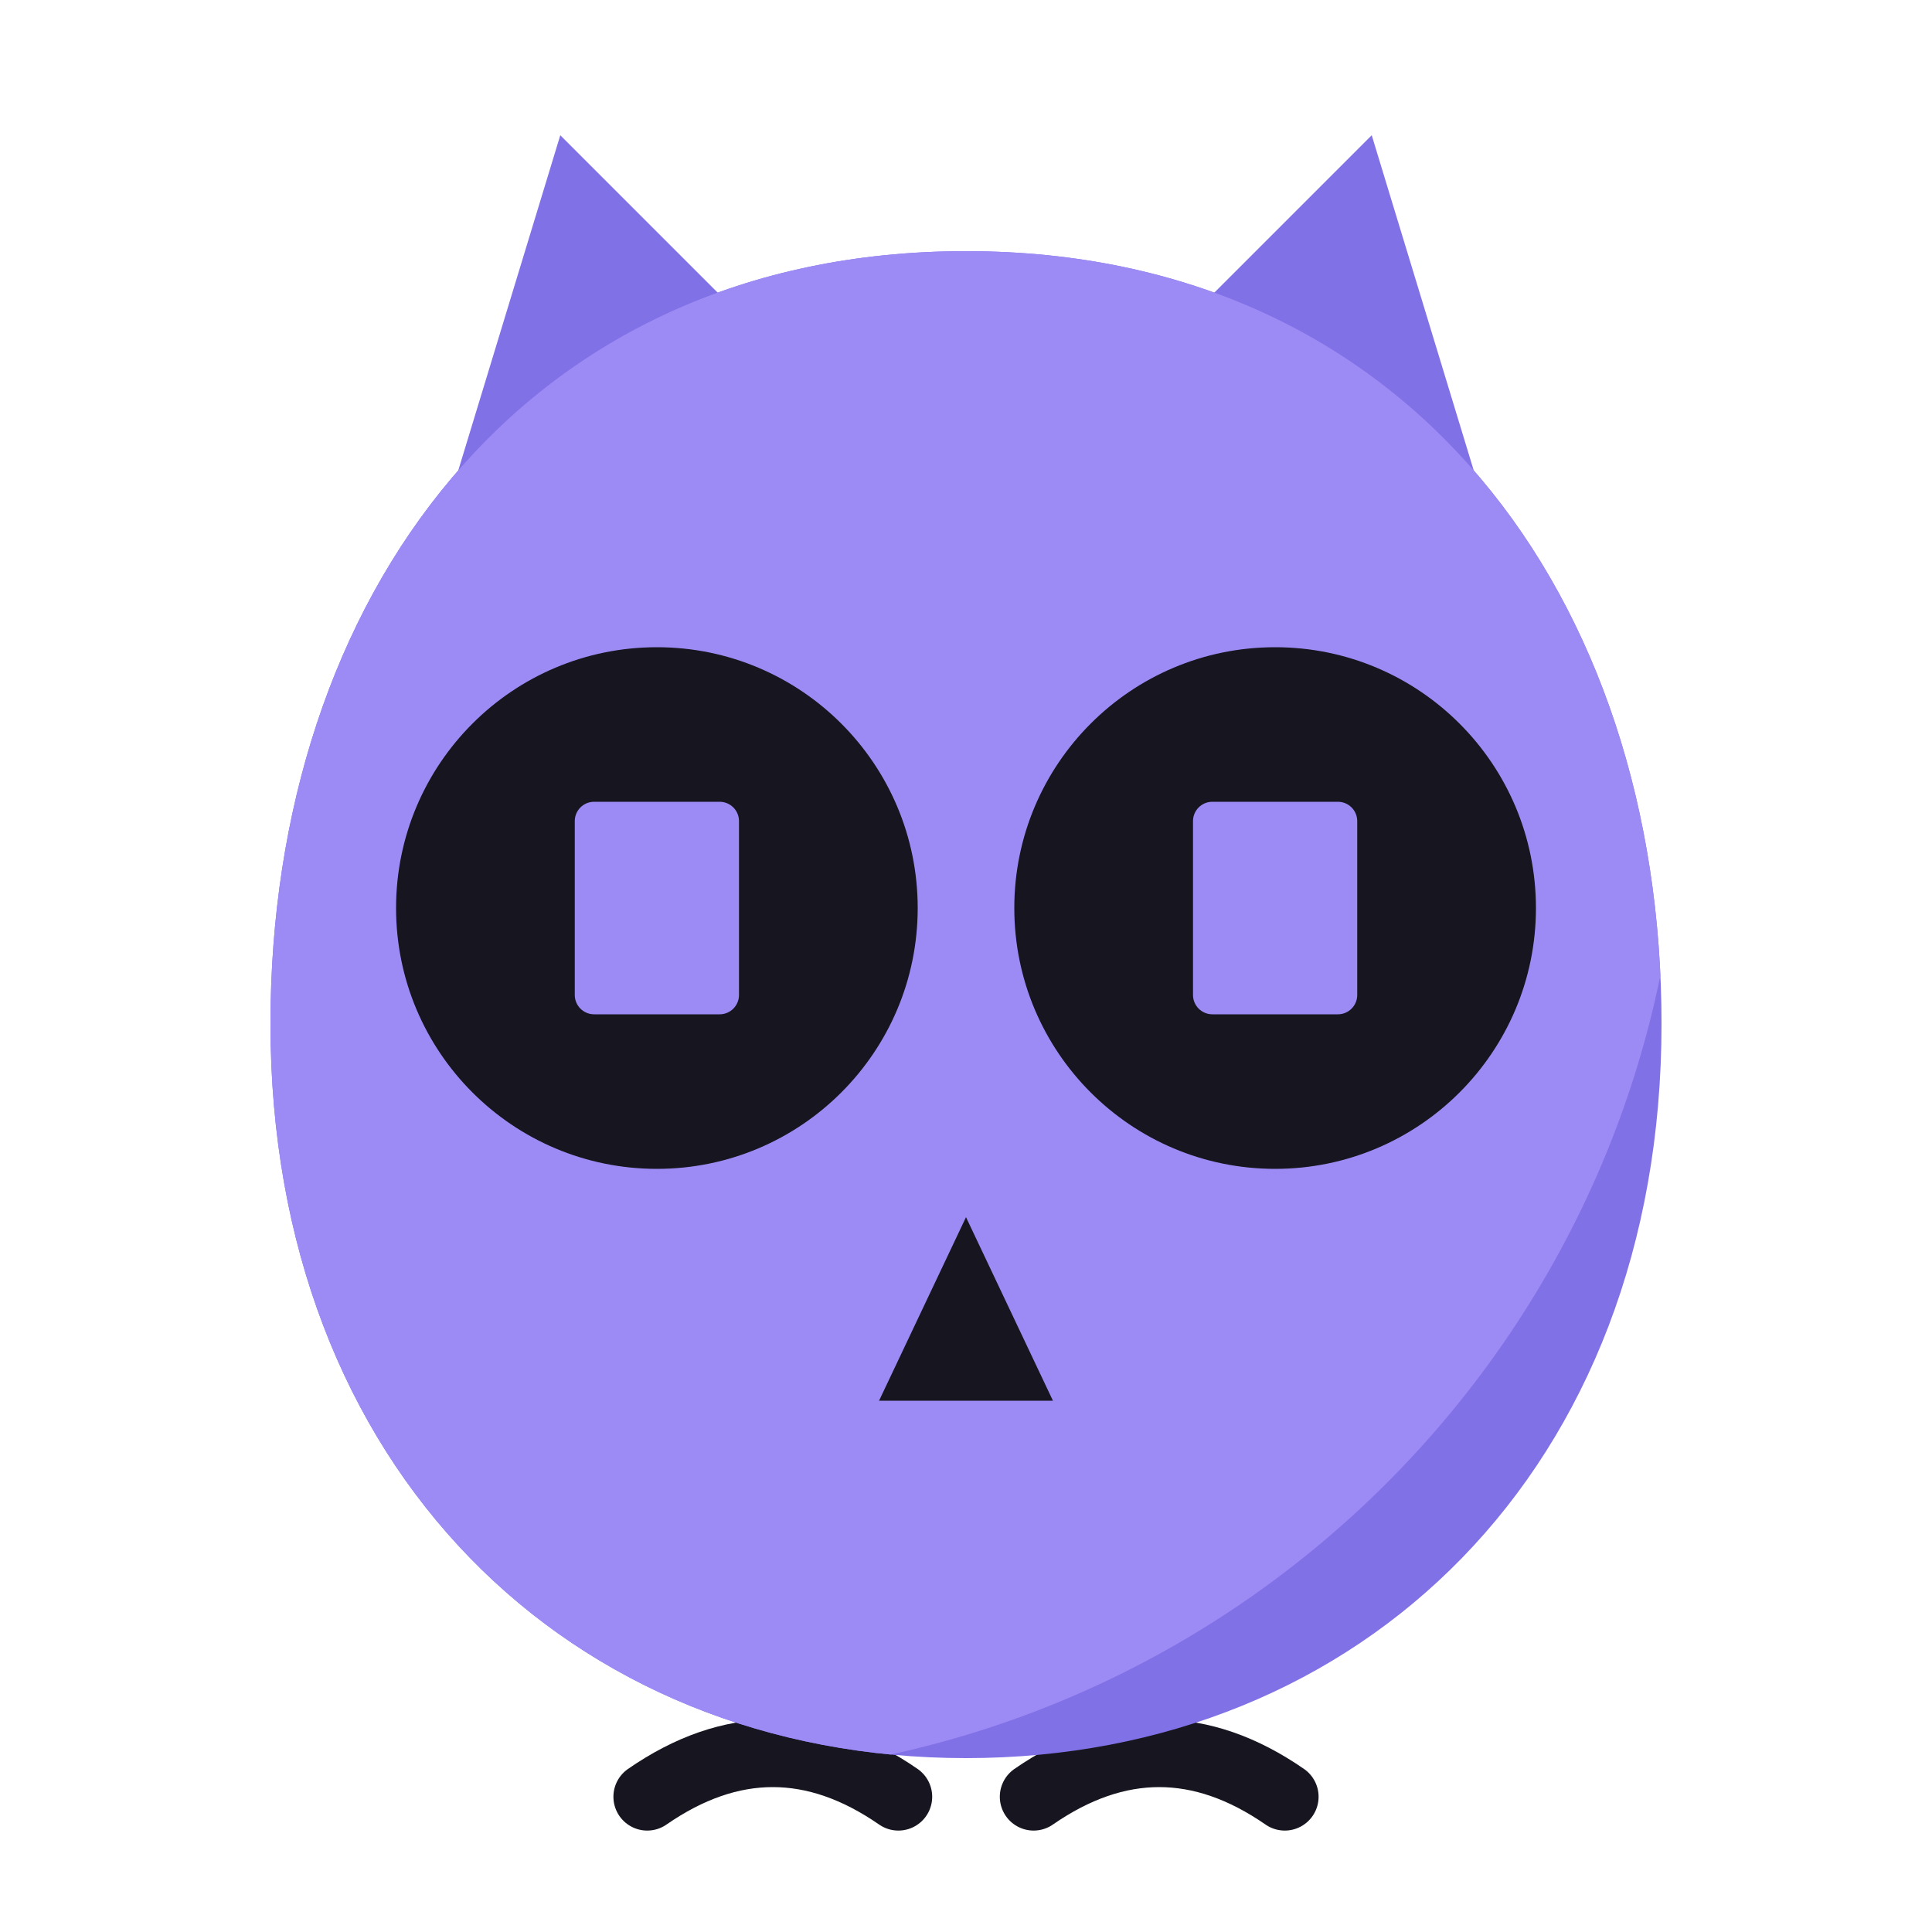
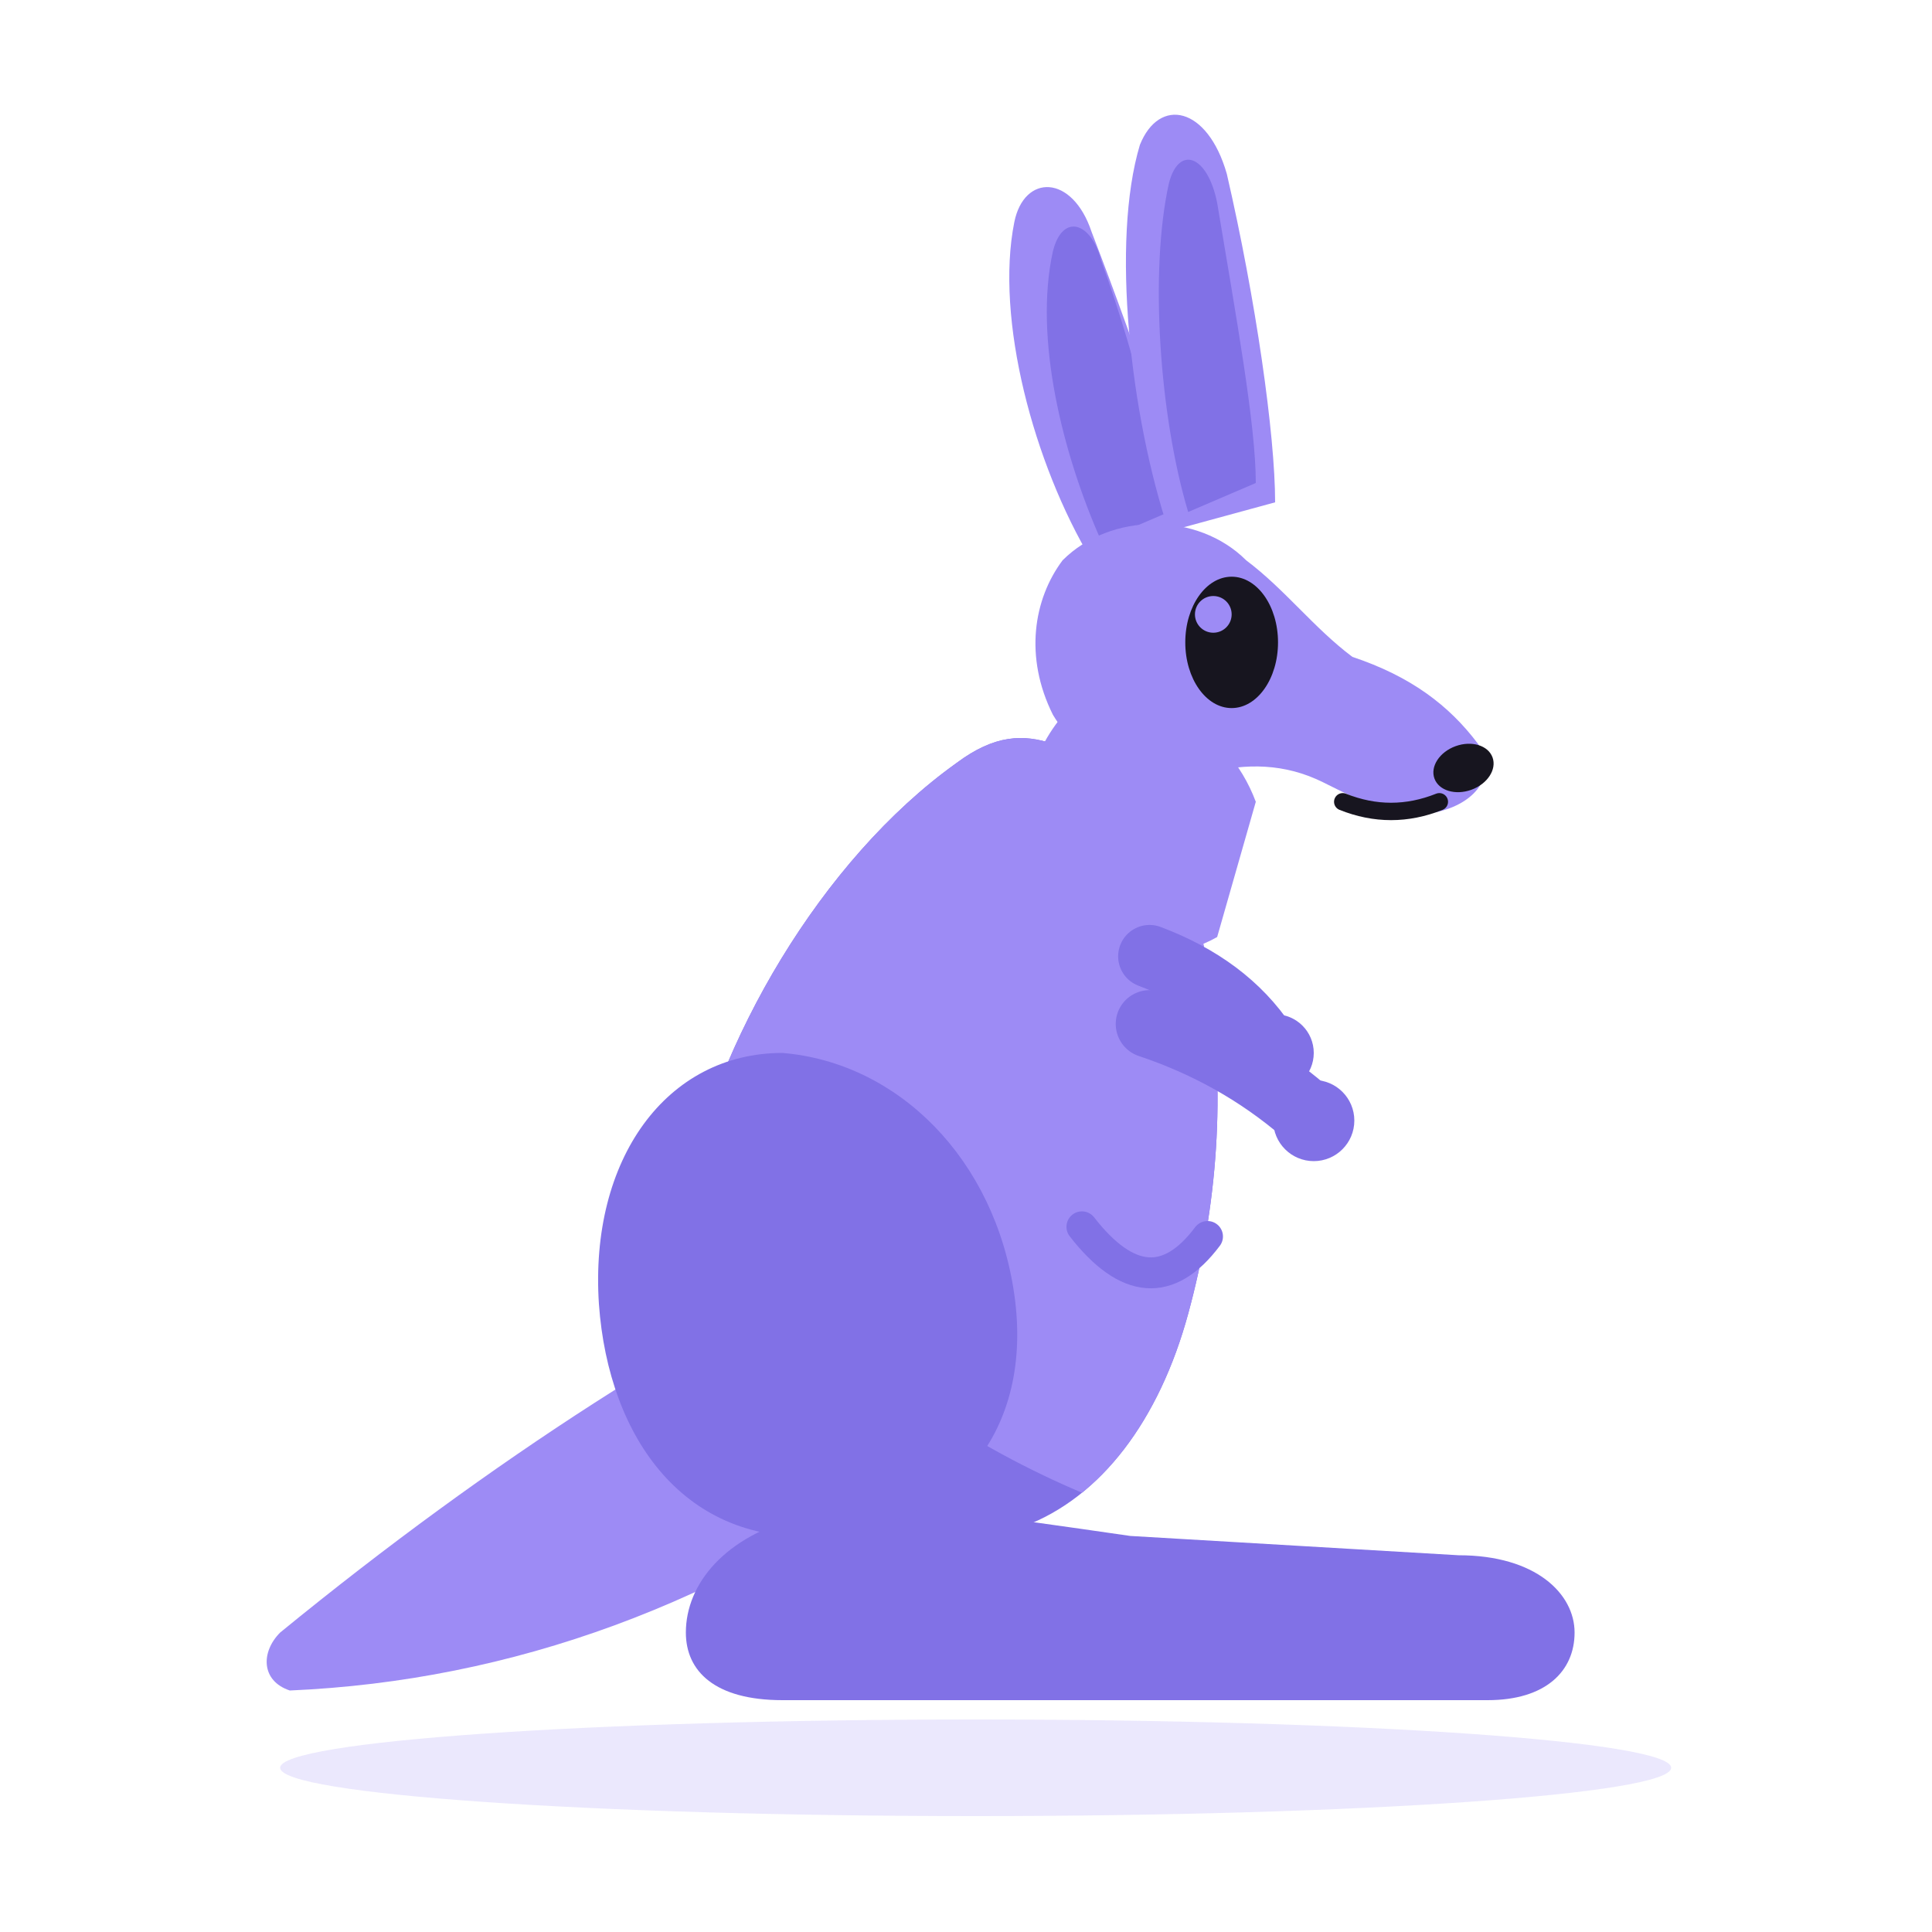
- <svg xmlns="http://www.w3.org/2000/svg" viewBox="0 0 200 200" width="200" height="200" role="img" aria-label="saya, answering — pupils wide">
+ <svg xmlns="http://www.w3.org/2000/svg" viewBox="-11 3 200 200" width="200" height="200" role="img" aria-label="saya — answering: wide eye with highlight">
  <defs>
-     <clipPath id="body-answering">
-       <path d="M100 26 C146 26 172 62 172 106 C172 152 141 182 100 182 C59 182 28 152 28 106 C28 62 54 26 100 26 Z" />
-     </clipPath>
-     <clipPath id="eye-answering-0">
-       <circle cx="68" cy="94" r="27" />
-     </clipPath>
-     <clipPath id="eye-answering-1">
-       <circle cx="132" cy="94" r="27" />
+     <clipPath id="body">
+       <path d="M98 80C108 84 113 93 114 104C116 116 115 128 112 139C109 150 103 158 95 161C87 164 75 163 69 157C61 150 58 139 60 127C63 111 74 92 88 82C92 79 95 79 98 80Z" />
    </clipPath>
  </defs>
-   <path d="M44 60 L58 14 L88 44 Z" fill="#8171e6" />
-   <path d="M156 60 L142 14 L112 44 Z" fill="#8171e6" />
-   <path d="M67 186 q13 -9 26 0" fill="none" stroke="#17151f" stroke-width="7" stroke-linecap="round" />
-   <path d="M107 186 q13 -9 26 0" fill="none" stroke="#17151f" stroke-width="7" stroke-linecap="round" />
-   <path d="M100 26 C146 26 172 62 172 106 C172 152 141 182 100 182 C59 182 28 152 28 106 C28 62 54 26 100 26 Z" fill="#8171e6" />
-   <circle cx="70" cy="80" r="104" fill="#9d8bf5" clip-path="url(#body-answering)" />
-   <circle cx="68" cy="94" r="27" fill="#17151f" />
-   <circle cx="132" cy="94" r="27" fill="#17151f" />
-   <rect x="59.5" y="83" width="17" height="22" rx="2" fill="#9d8bf5" />
-   <rect x="123.5" y="83" width="17" height="22" rx="2" fill="#9d8bf5" />
-   <path d="M100 126 L109 145 L91 145 Z" fill="#17151f" />
+   <ellipse cx="90" cy="186" rx="72" ry="5" fill="#9d8bf5" opacity=".2" />
+   <path d="M80 132C62 140 40 154 18 172C16 174 16 177 19 178C42 177 64 169 84 154Z" fill="#9d8bf5" />
+   <path d="M72 160C80 158 92 160 106 162L140 164C148 164 152 168 152 172C152 176 149 179 143 179L70 179C63 179 60 176 60 172C60 167 64 162 72 160Z" fill="#8171e6" />
+   <path d="M98 80C108 84 113 93 114 104C116 116 115 128 112 139C109 150 103 158 95 161C87 164 75 163 69 157C61 150 58 139 60 127C63 111 74 92 88 82C92 79 95 79 98 80Z" fill="#8171e6" />
+   <circle cx="138" cy="70" r="95" fill="#9d8bf5" clip-path="url(#body)" />
+   <path d="M70 112C82 113 92 123 94 137C96 151 88 161 74 162C60 163 52 152 51 138C50 123 58 112 70 112Z" fill="#8171e6" />
+   <path d="M101 130Q108 139 114 131" fill="none" stroke="#8171e6" stroke-width="3.2" stroke-linecap="round" />
+   <path d="M100 76C108 74 116 78 119 86L115 100C108 104 100 100 96 92C94 86 96 80 100 76Z" fill="#9d8bf5" />
+   <path d="M108 102Q116 105 120 111" fill="none" stroke="#8171e6" stroke-width="6.5" stroke-linecap="round" />
+   <circle cx="121" cy="112" r="4" fill="#8171e6" />
+   <path d="M108 109Q117 112 124 118" fill="none" stroke="#8171e6" stroke-width="7" stroke-linecap="round" />
+   <circle cx="125" cy="119" r="4.2" fill="#8171e6" />
+   <path d="M102 61C96 51 92 36 94 26C95 21 100 21 102 27C107 40 111 52 112 57Z" fill="#9d8bf5" />
+   <path d="M103 59C99 50 96 38 98 29C99 25 102 26 103 30C107 41 109 51 110 56Z" fill="#8171e6" />
+   <path d="M110 58C106 46 104 28 107 18C109 13 114 14 116 21C119 34 121 48 121 55Z" fill="#9d8bf5" />
+   <path d="M112 56C109 46 108 31 110 22C111 18 114 19 115 24C117 36 119 47 119 53Z" fill="#8171e6" />
+   <path d="M99 61C104 56 113 56 118 61C122 64 125 68 129 71C135 73 139 76 142 80C144 83 142 86 138 87C134 88 130 86 126 84C122 82 118 82 114 83C107 85 101 82 98 77C95 71 96 65 99 61Z" fill="#9d8bf5" />
+   <ellipse cx="140.5" cy="82.5" rx="3.2" ry="2.4" transform="rotate(-20 140.5 82.5)" fill="#17151f" />
+   <path d="M138 86Q133 88 128 86" fill="none" stroke="#17151f" stroke-width="1.8" stroke-linecap="round" />
+   <ellipse cx="116.5" cy="69.5" rx="4.8" ry="6.8" fill="#17151f" />
+   <circle cx="114.6" cy="66.6" r="1.9" fill="#9d8bf5" />
</svg>
